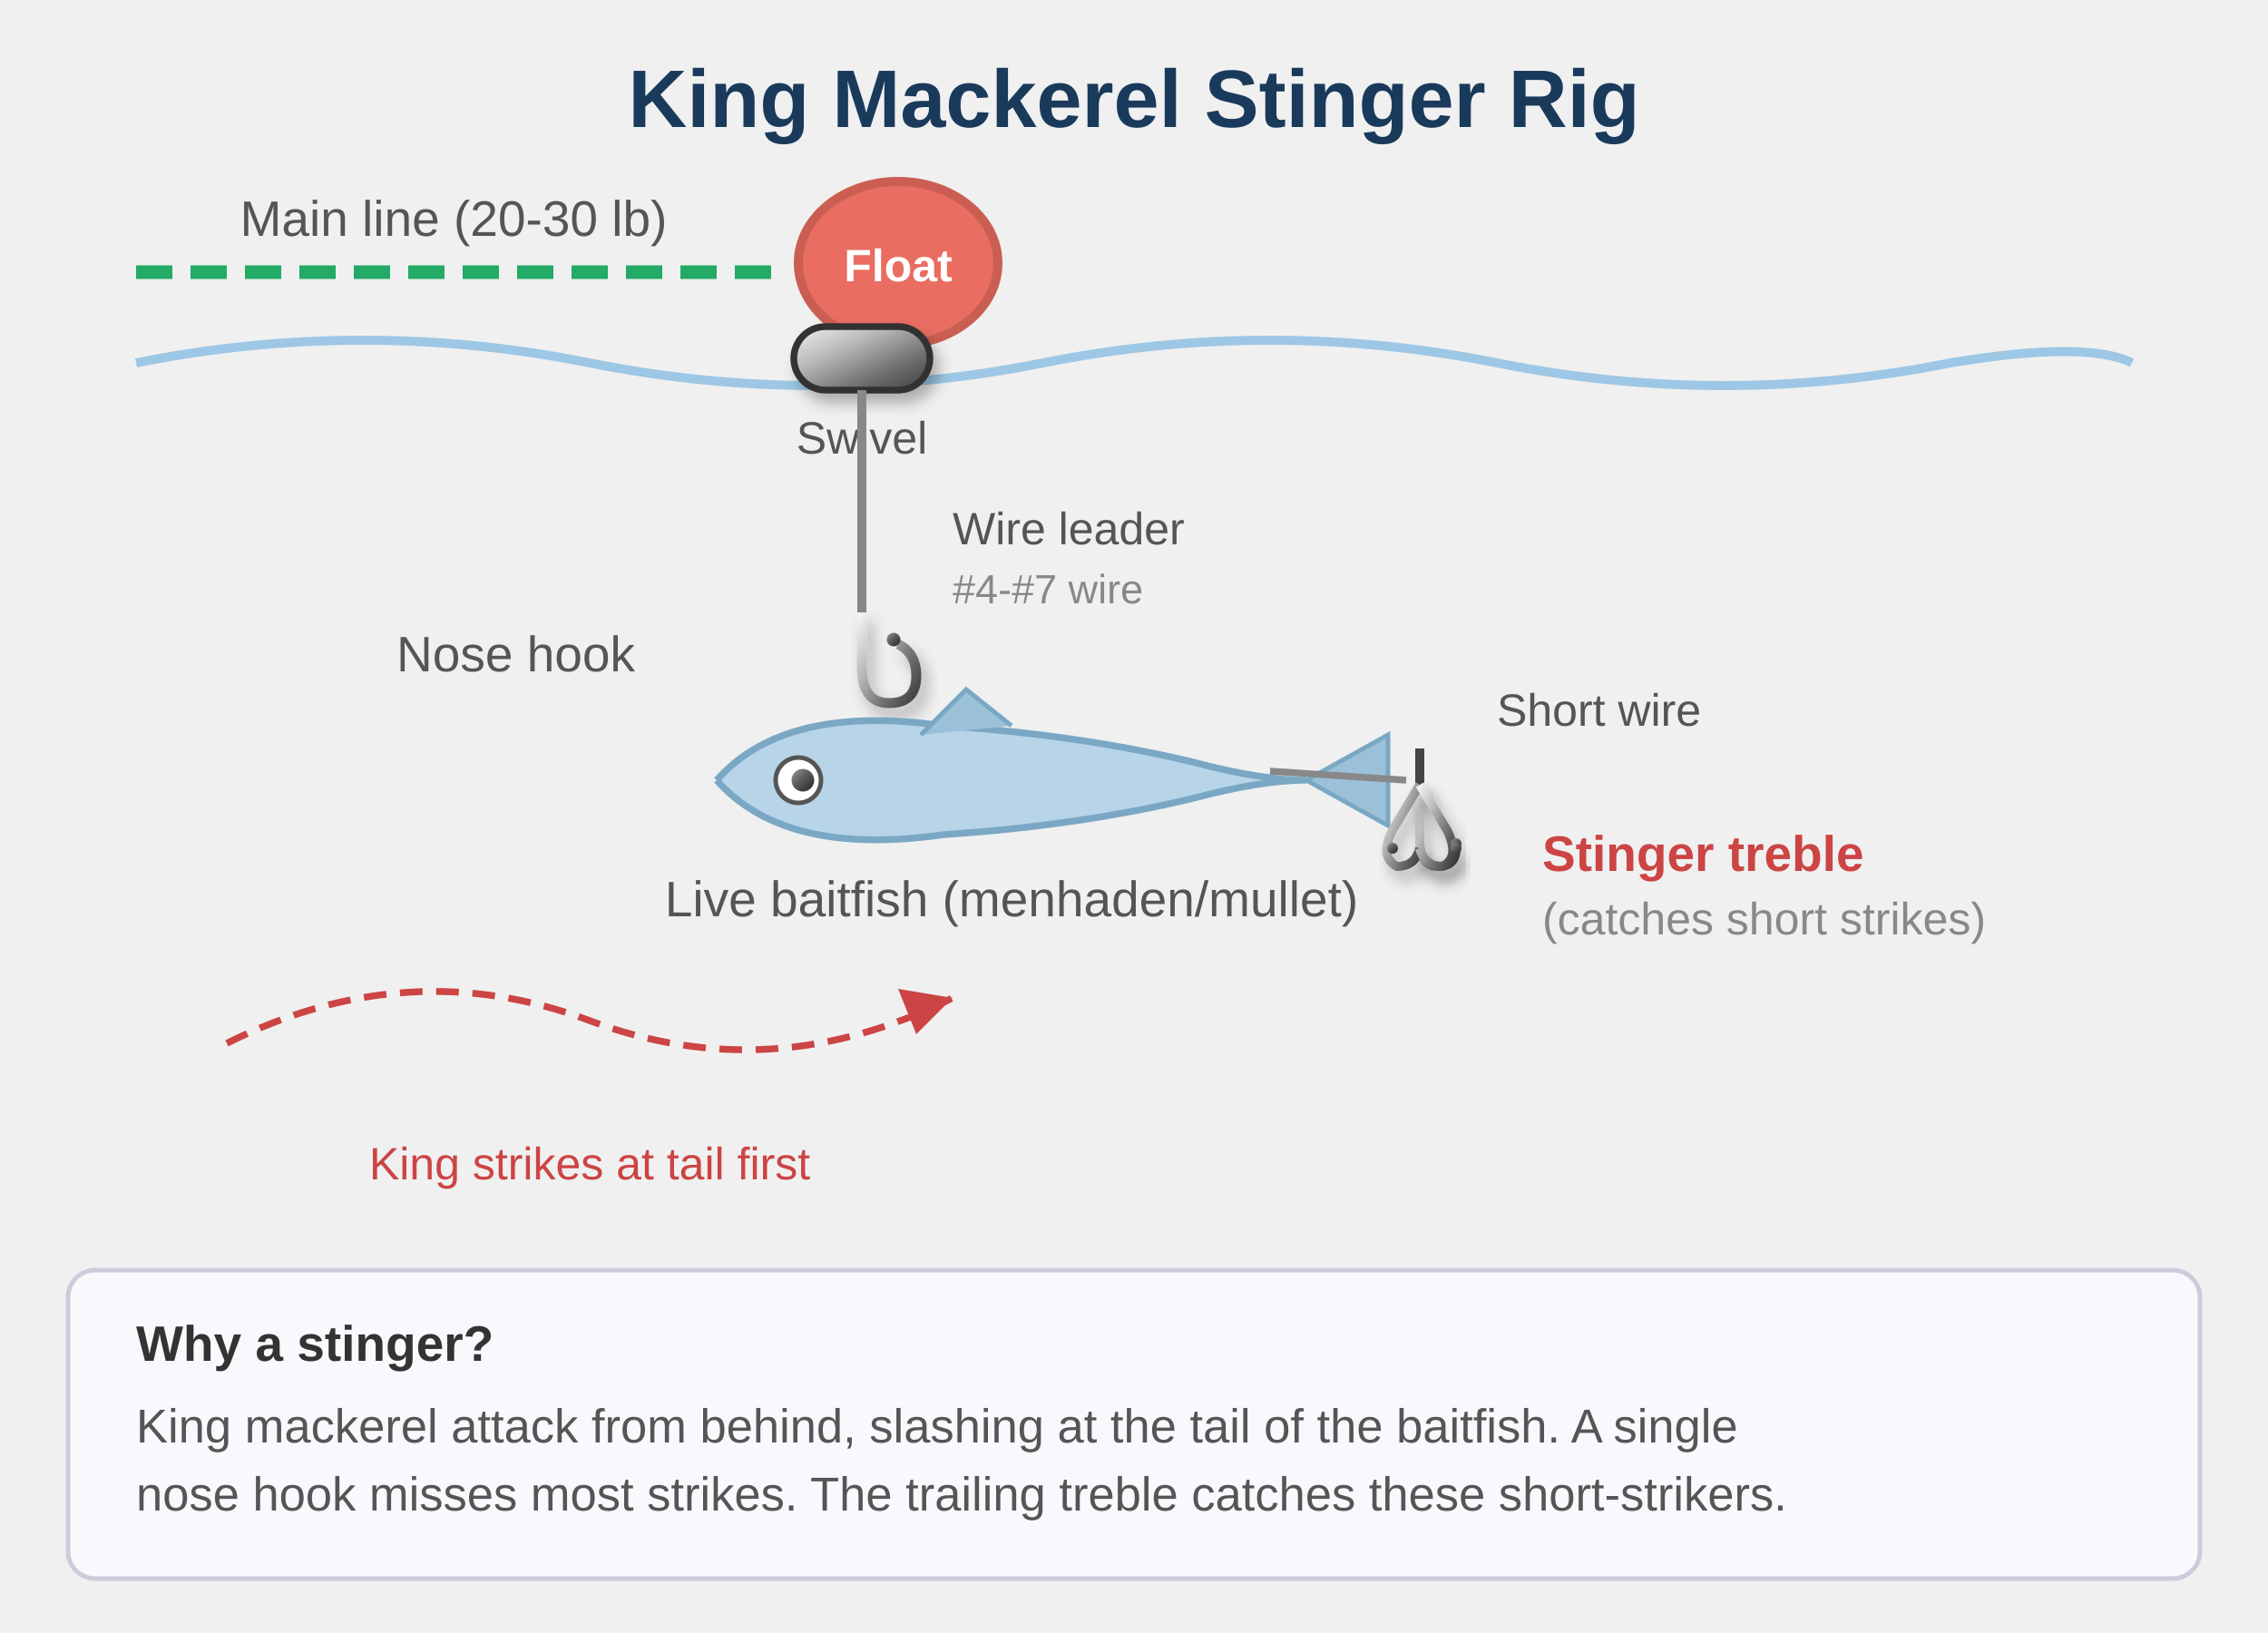
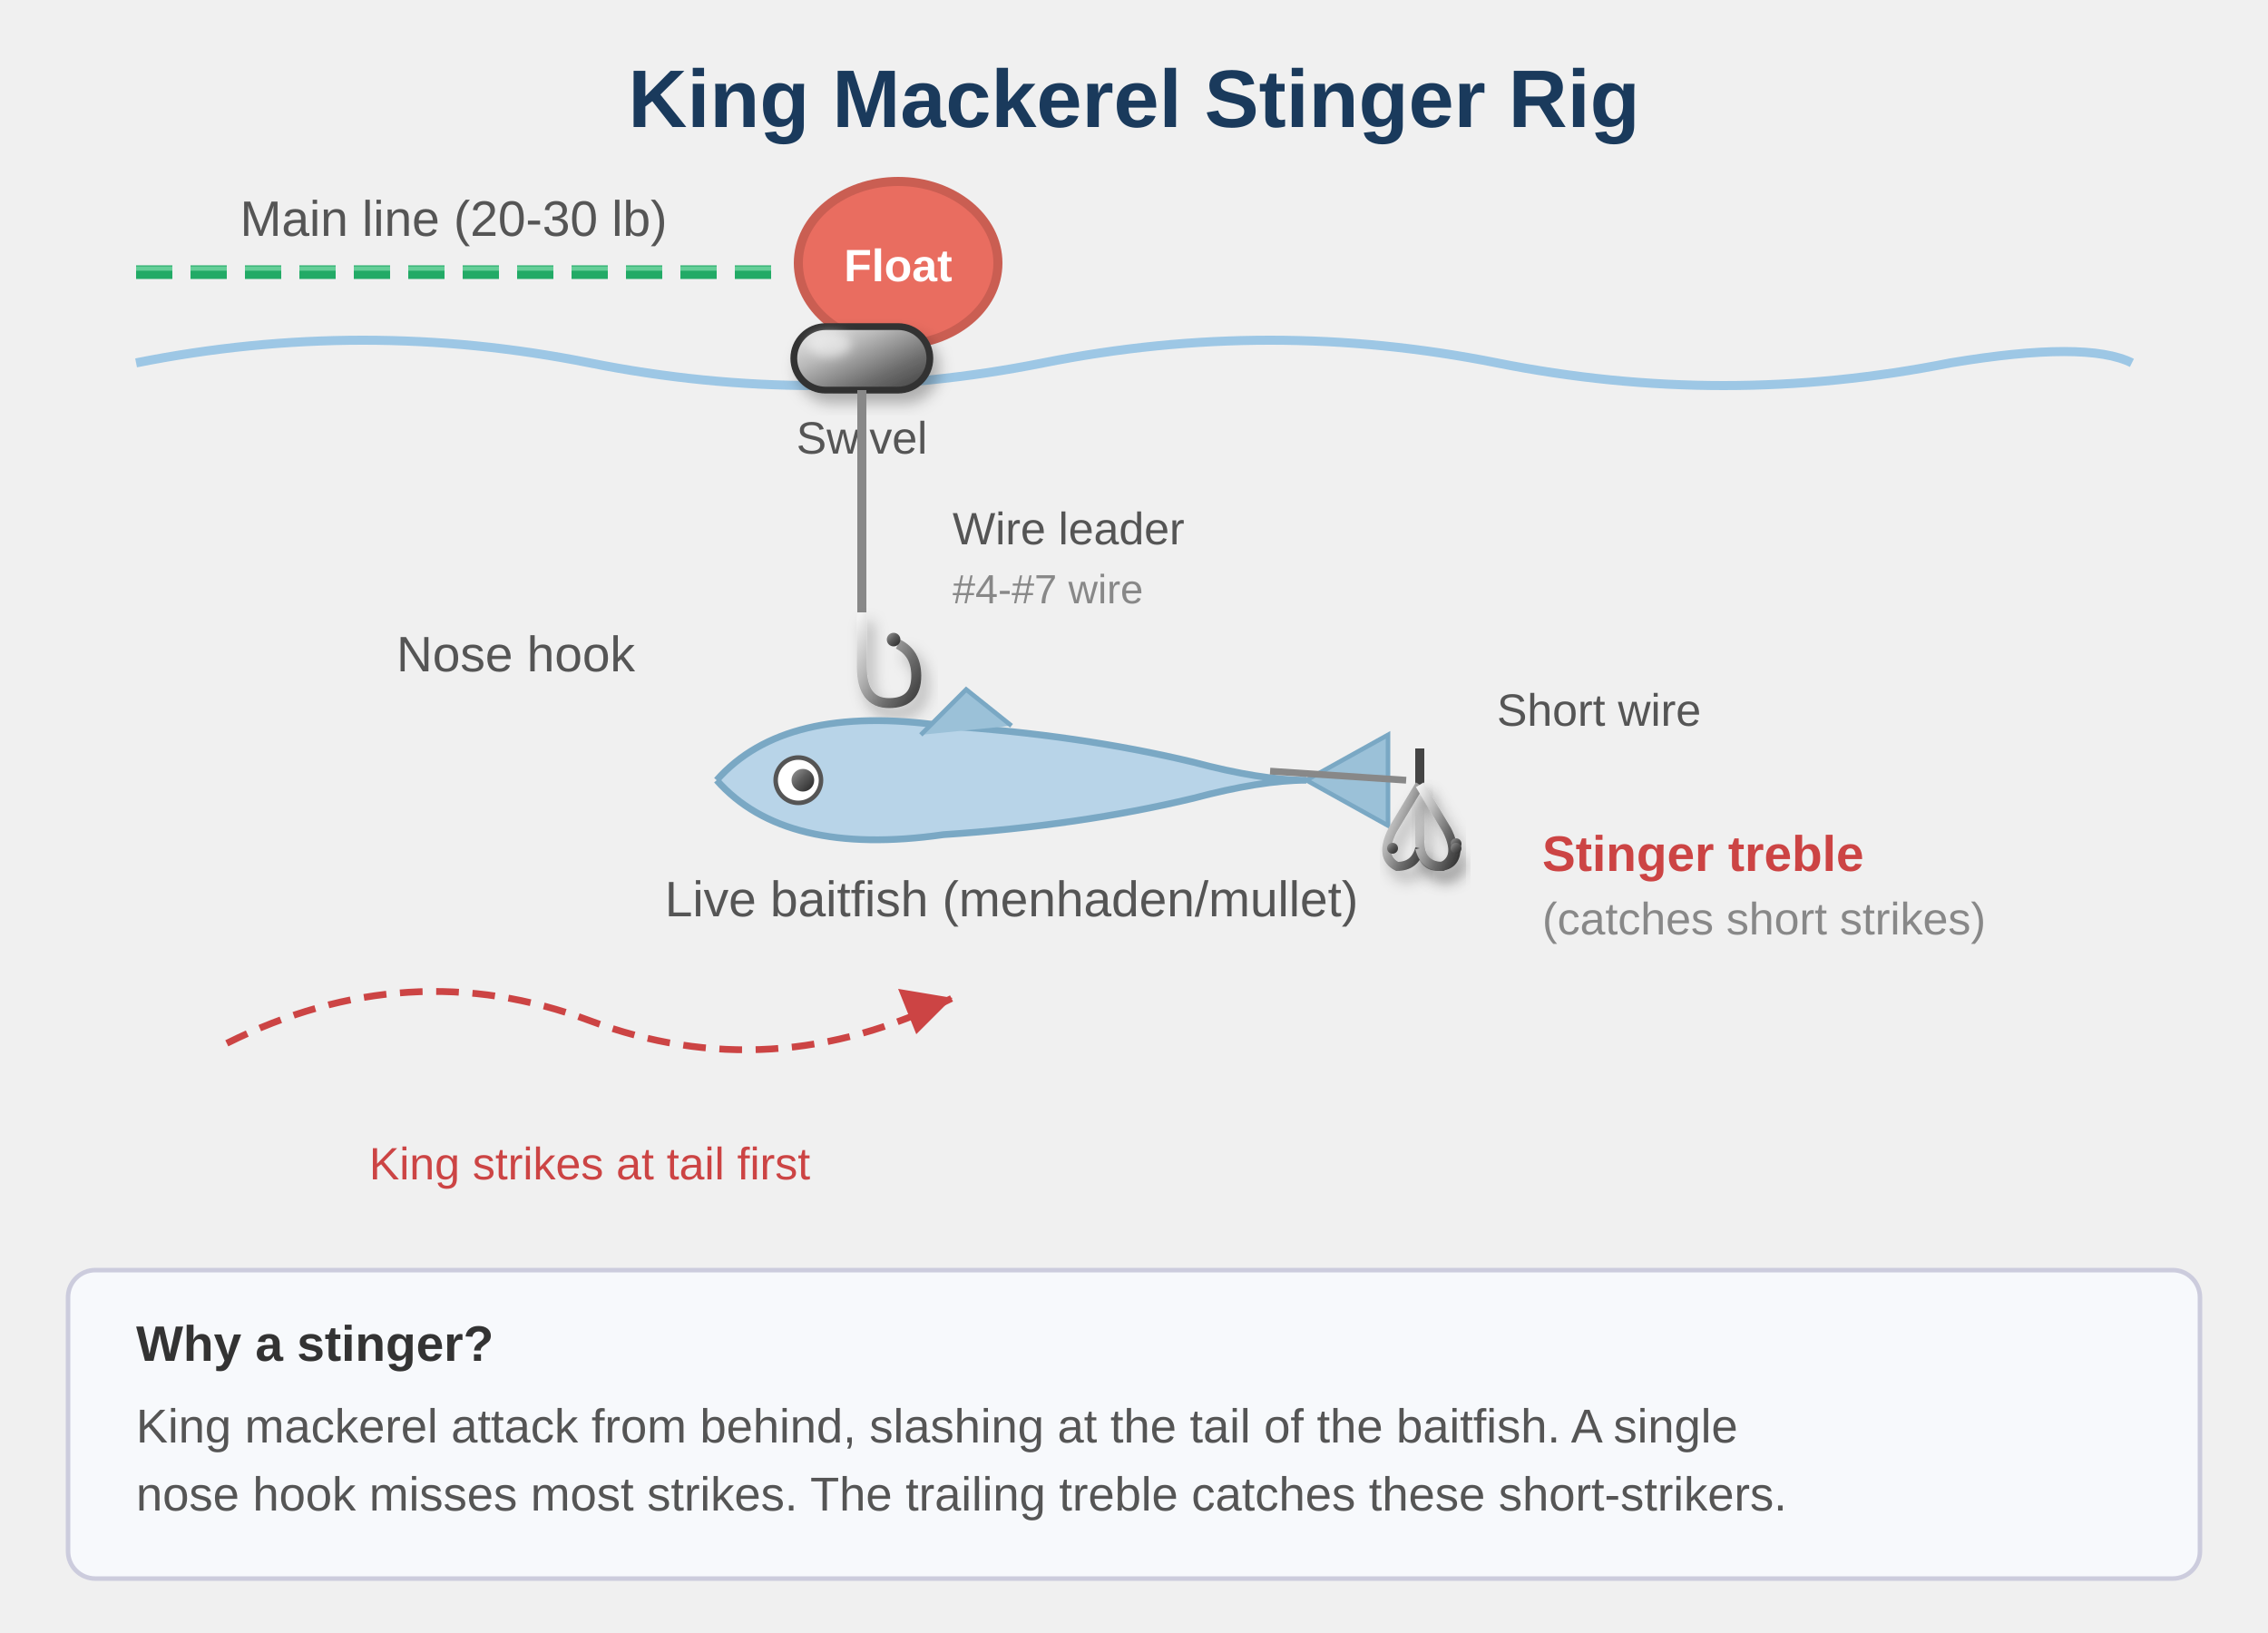
<svg xmlns="http://www.w3.org/2000/svg" viewBox="0 0 500 360" font-family="Arial, sans-serif">
+   <defs>
+     <radialGradient id="baitGrad" cx="35%" cy="30%" r="75%">
+       <stop offset="0%" stop-color="#ffe4c4" />
+       <stop offset="45%" stop-color="#e8b48a" />
+       <stop offset="100%" stop-color="#b5794a" />
+     </radialGradient>
+     <filter id="glossBlur" x="-60%" y="-60%" width="220%" height="220%">
+       <feGaussianBlur stdDeviation="1.1" />
+     </filter>
+   </defs>
  <defs>
    <linearGradient id="steelGrad" x1="0%" y1="0%" x2="100%" y2="100%">
      <stop offset="0%" stop-color="#f2f2f2" />
      <stop offset="35%" stop-color="#b8b8b8" />
      <stop offset="70%" stop-color="#6e6e6e" />
      <stop offset="100%" stop-color="#3d3d3d" />
    </linearGradient>
    <linearGradient id="steelGradDark" x1="0%" y1="0%" x2="100%" y2="100%">
      <stop offset="0%" stop-color="#9a9a9a" />
      <stop offset="45%" stop-color="#5c5c5c" />
      <stop offset="100%" stop-color="#242424" />
    </linearGradient>
    <radialGradient id="leadGrad" cx="32%" cy="30%" r="75%">
      <stop offset="0%" stop-color="#e2e2e2" />
      <stop offset="35%" stop-color="#9a9a9a" />
      <stop offset="75%" stop-color="#5c5c5c" />
      <stop offset="100%" stop-color="#333333" />
    </radialGradient>
    <filter id="softShadow" x="-40%" y="-40%" width="180%" height="180%">
      <feDropShadow dx="1.4" dy="2.2" stdDeviation="1.6" flood-color="#000000" flood-opacity="0.28" />
    </filter>
  </defs>
  <text x="250" y="28" text-anchor="middle" font-size="18" font-weight="bold" fill="#1a3a5c">King Mackerel Stinger Rig</text>
  <path d="M30 80 Q80 70 130 80 Q180 90 230 80 Q280 70 330 80 Q380 90 430 80 Q460 75 470 80" fill="none" stroke="#4a9eda" stroke-width="2" opacity="0.5" />
  <line x1="30" y1="60" x2="170" y2="60" stroke="#2a6" stroke-width="3" stroke-dasharray="8,4" />
+   <line x1="30" y1="59.2" x2="170" y2="59.2" stroke="#8fe6b8" stroke-width="0.96" stroke-dasharray="8,4" opacity="0.6" />
  <text x="100" y="52" text-anchor="middle" font-size="11" fill="#555">Main line (20-30 lb)</text>
  <g transform="translate(180, 40)">
    <ellipse cx="18" cy="18" rx="22" ry="18" fill="#e74c3c" stroke="#c0392b" stroke-width="2" opacity="0.8" />
    <text x="18" y="22" text-anchor="middle" font-size="10" fill="#fff" font-weight="bold">Float</text>
  </g>
  <rect x="175" y="72" width="30" height="14" rx="7" fill="url(#steelGrad)" stroke="#333333" stroke-width="1.5" filter="url(#softShadow)" />
+   <ellipse cx="182.8" cy="75.9" rx="4.8" ry="2.8" fill="#ffffff" opacity="0.5" filter="url(#glossBlur)" />
  <text x="190" y="100" text-anchor="middle" font-size="10" fill="#555">Swivel</text>
  <line x1="190" y1="86" x2="190" y2="135" stroke="#888" stroke-width="2" />
  <text x="210" y="120" font-size="10" fill="#555">Wire leader</text>
  <text x="210" y="133" font-size="9" fill="#888">#4-#7 wire</text>
  <g transform="translate(180, 135)">
    <path d="M10 0 L10 12 Q10 20 16 20 Q22 20 22 14 Q22 9 18 7" fill="none" stroke="url(#steelGrad)" stroke-width="2.2" filter="url(#softShadow)" />
    <circle cx="17" cy="6" r="1.5" fill="url(#steelGradDark)" />
  </g>
  <text x="140" y="148" text-anchor="end" font-size="11" fill="#555">Nose hook</text>
  <g transform="translate(158, 150)">
    <path d="M0 22 Q15 5 50 10 Q80 12 105 18 Q120 22 130 22 Q120 22 105 26 Q80 32 50 34 Q15 39 0 22" fill="#b8d4e8" stroke="#7aa8c4" stroke-width="1.5" />
    <circle cx="18" cy="22" r="5" fill="#fff" stroke="#555" stroke-width="1" />
    <circle cx="19" cy="22" r="2.5" fill="url(#steelGradDark)" />
    <path d="M130 22 L148 12 L148 32 Z" fill="#9bc1d8" stroke="#7aa8c4" stroke-width="1" />
    <path d="M45 12 L55 2 L65 10" fill="#9bc1d8" stroke="#7aa8c4" stroke-width="1" />
    <text x="65" y="52" text-anchor="middle" font-size="11" fill="#555">Live baitfish (menhaden/mullet)</text>
  </g>
  <line x1="280" y1="170" x2="310" y2="172" stroke="#888" stroke-width="1.5" />
  <text x="330" y="160" font-size="10" fill="#555">Short wire</text>
  <g transform="translate(305, 165)">
    <line x1="8" y1="0" x2="8" y2="8" stroke="#444" stroke-width="2" />
    <path d="M8 8 L8 20 Q8 26 12 26 Q16 26 16 22" fill="none" stroke="url(#steelGrad)" stroke-width="2" filter="url(#softShadow)" />
    <path d="M8 8 L2 18 Q-1 24 3 26 Q7 26 8 22" fill="none" stroke="url(#steelGrad)" stroke-width="2" filter="url(#softShadow)" />
    <path d="M8 8 L14 18 Q17 24 13 26 Q9 26 8 22" fill="none" stroke="url(#steelGrad)" stroke-width="2" filter="url(#softShadow)" />
    <circle cx="16" cy="21" r="1.2" fill="url(#steelGradDark)" />
    <circle cx="2" cy="22" r="1.2" fill="url(#steelGradDark)" />
    <circle cx="16" cy="22" r="1.2" fill="url(#steelGradDark)" />
  </g>
  <text x="340" y="192" font-size="11" fill="#c44" font-weight="bold">Stinger treble</text>
  <text x="340" y="206" font-size="10" fill="#888">(catches short strikes)</text>
  <g transform="translate(50, 210)">
    <path d="M0 20 Q40 0 80 15 Q120 30 160 10" fill="none" stroke="#c44" stroke-width="1.5" stroke-dasharray="5,3" />
    <polygon points="160,10 148,8 152,18" fill="#c44" />
    <text x="80" y="50" text-anchor="middle" font-size="10" fill="#c44">King strikes at tail first</text>
  </g>
  <rect x="15" y="280" width="470" height="68" rx="6" fill="#f7f9fc" stroke="#ccd" stroke-width="1" />
  <text x="30" y="300" font-size="11" fill="#333" font-weight="bold">Why a stinger?</text>
  <text x="30" y="318" font-size="10.5" fill="#555">King mackerel attack from behind, slashing at the tail of the baitfish. A single</text>
  <text x="30" y="333" font-size="10.5" fill="#555">nose hook misses most strikes. The trailing treble catches these short-strikers.</text>
</svg>
